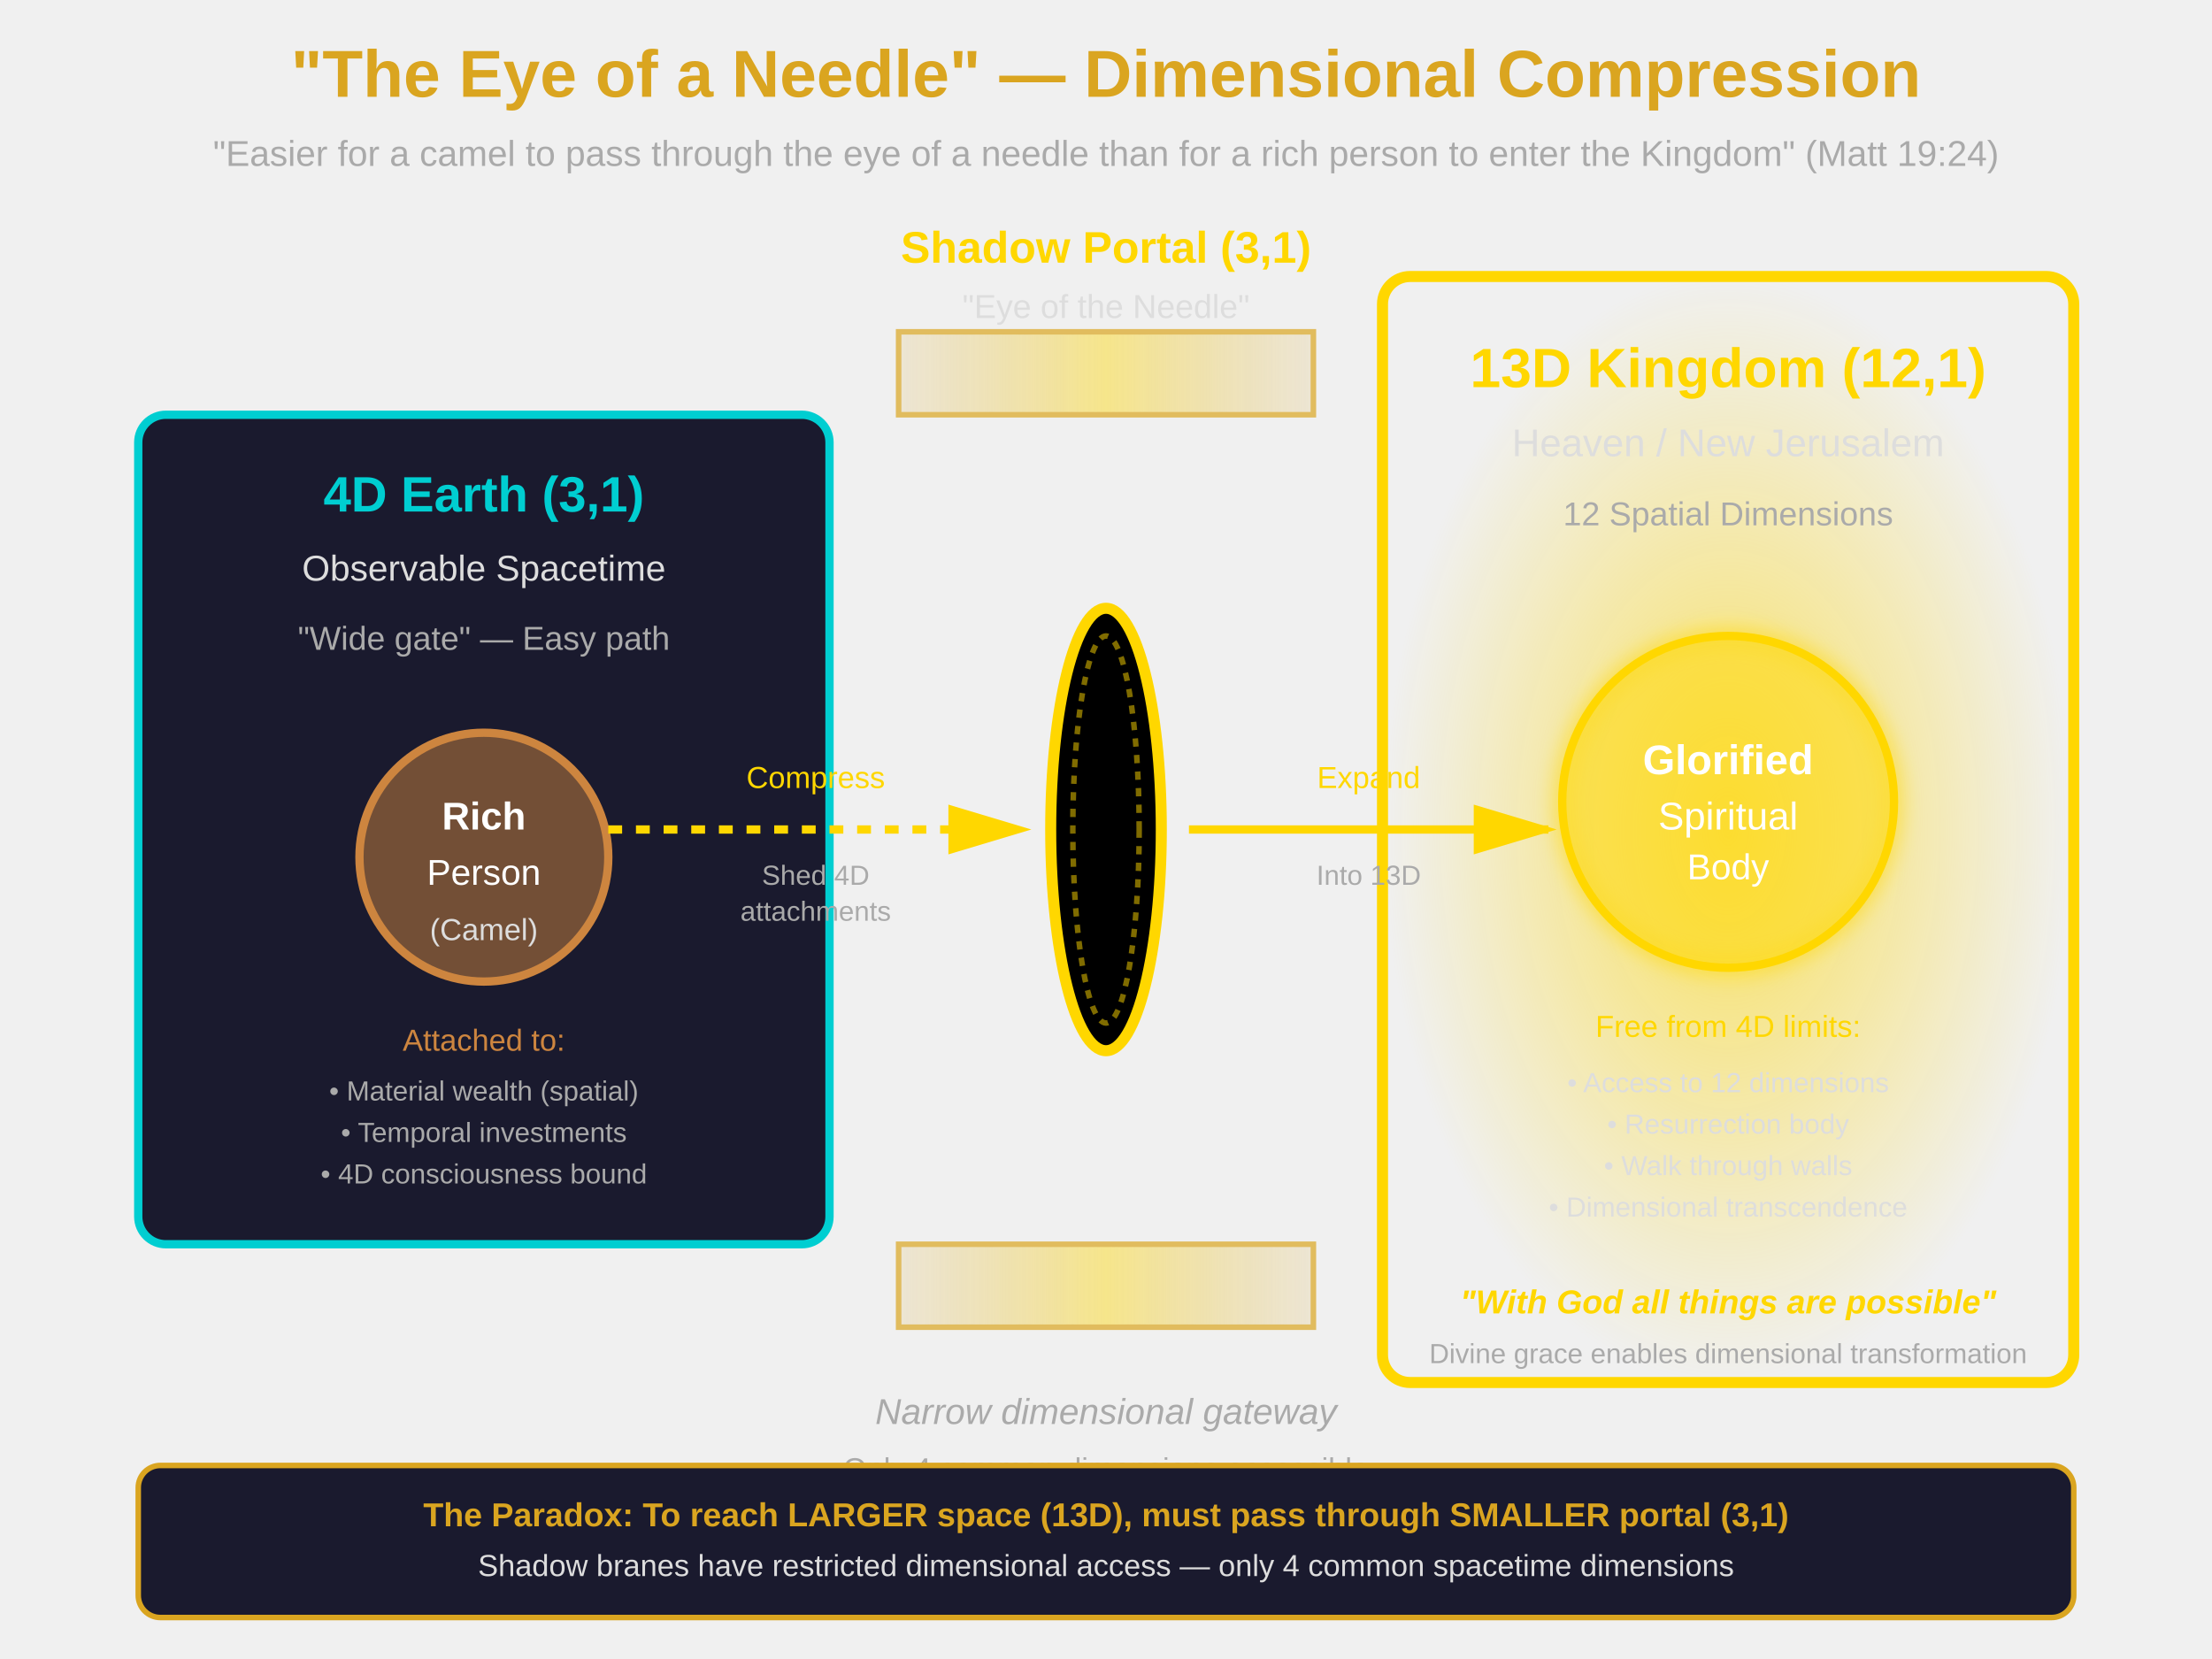
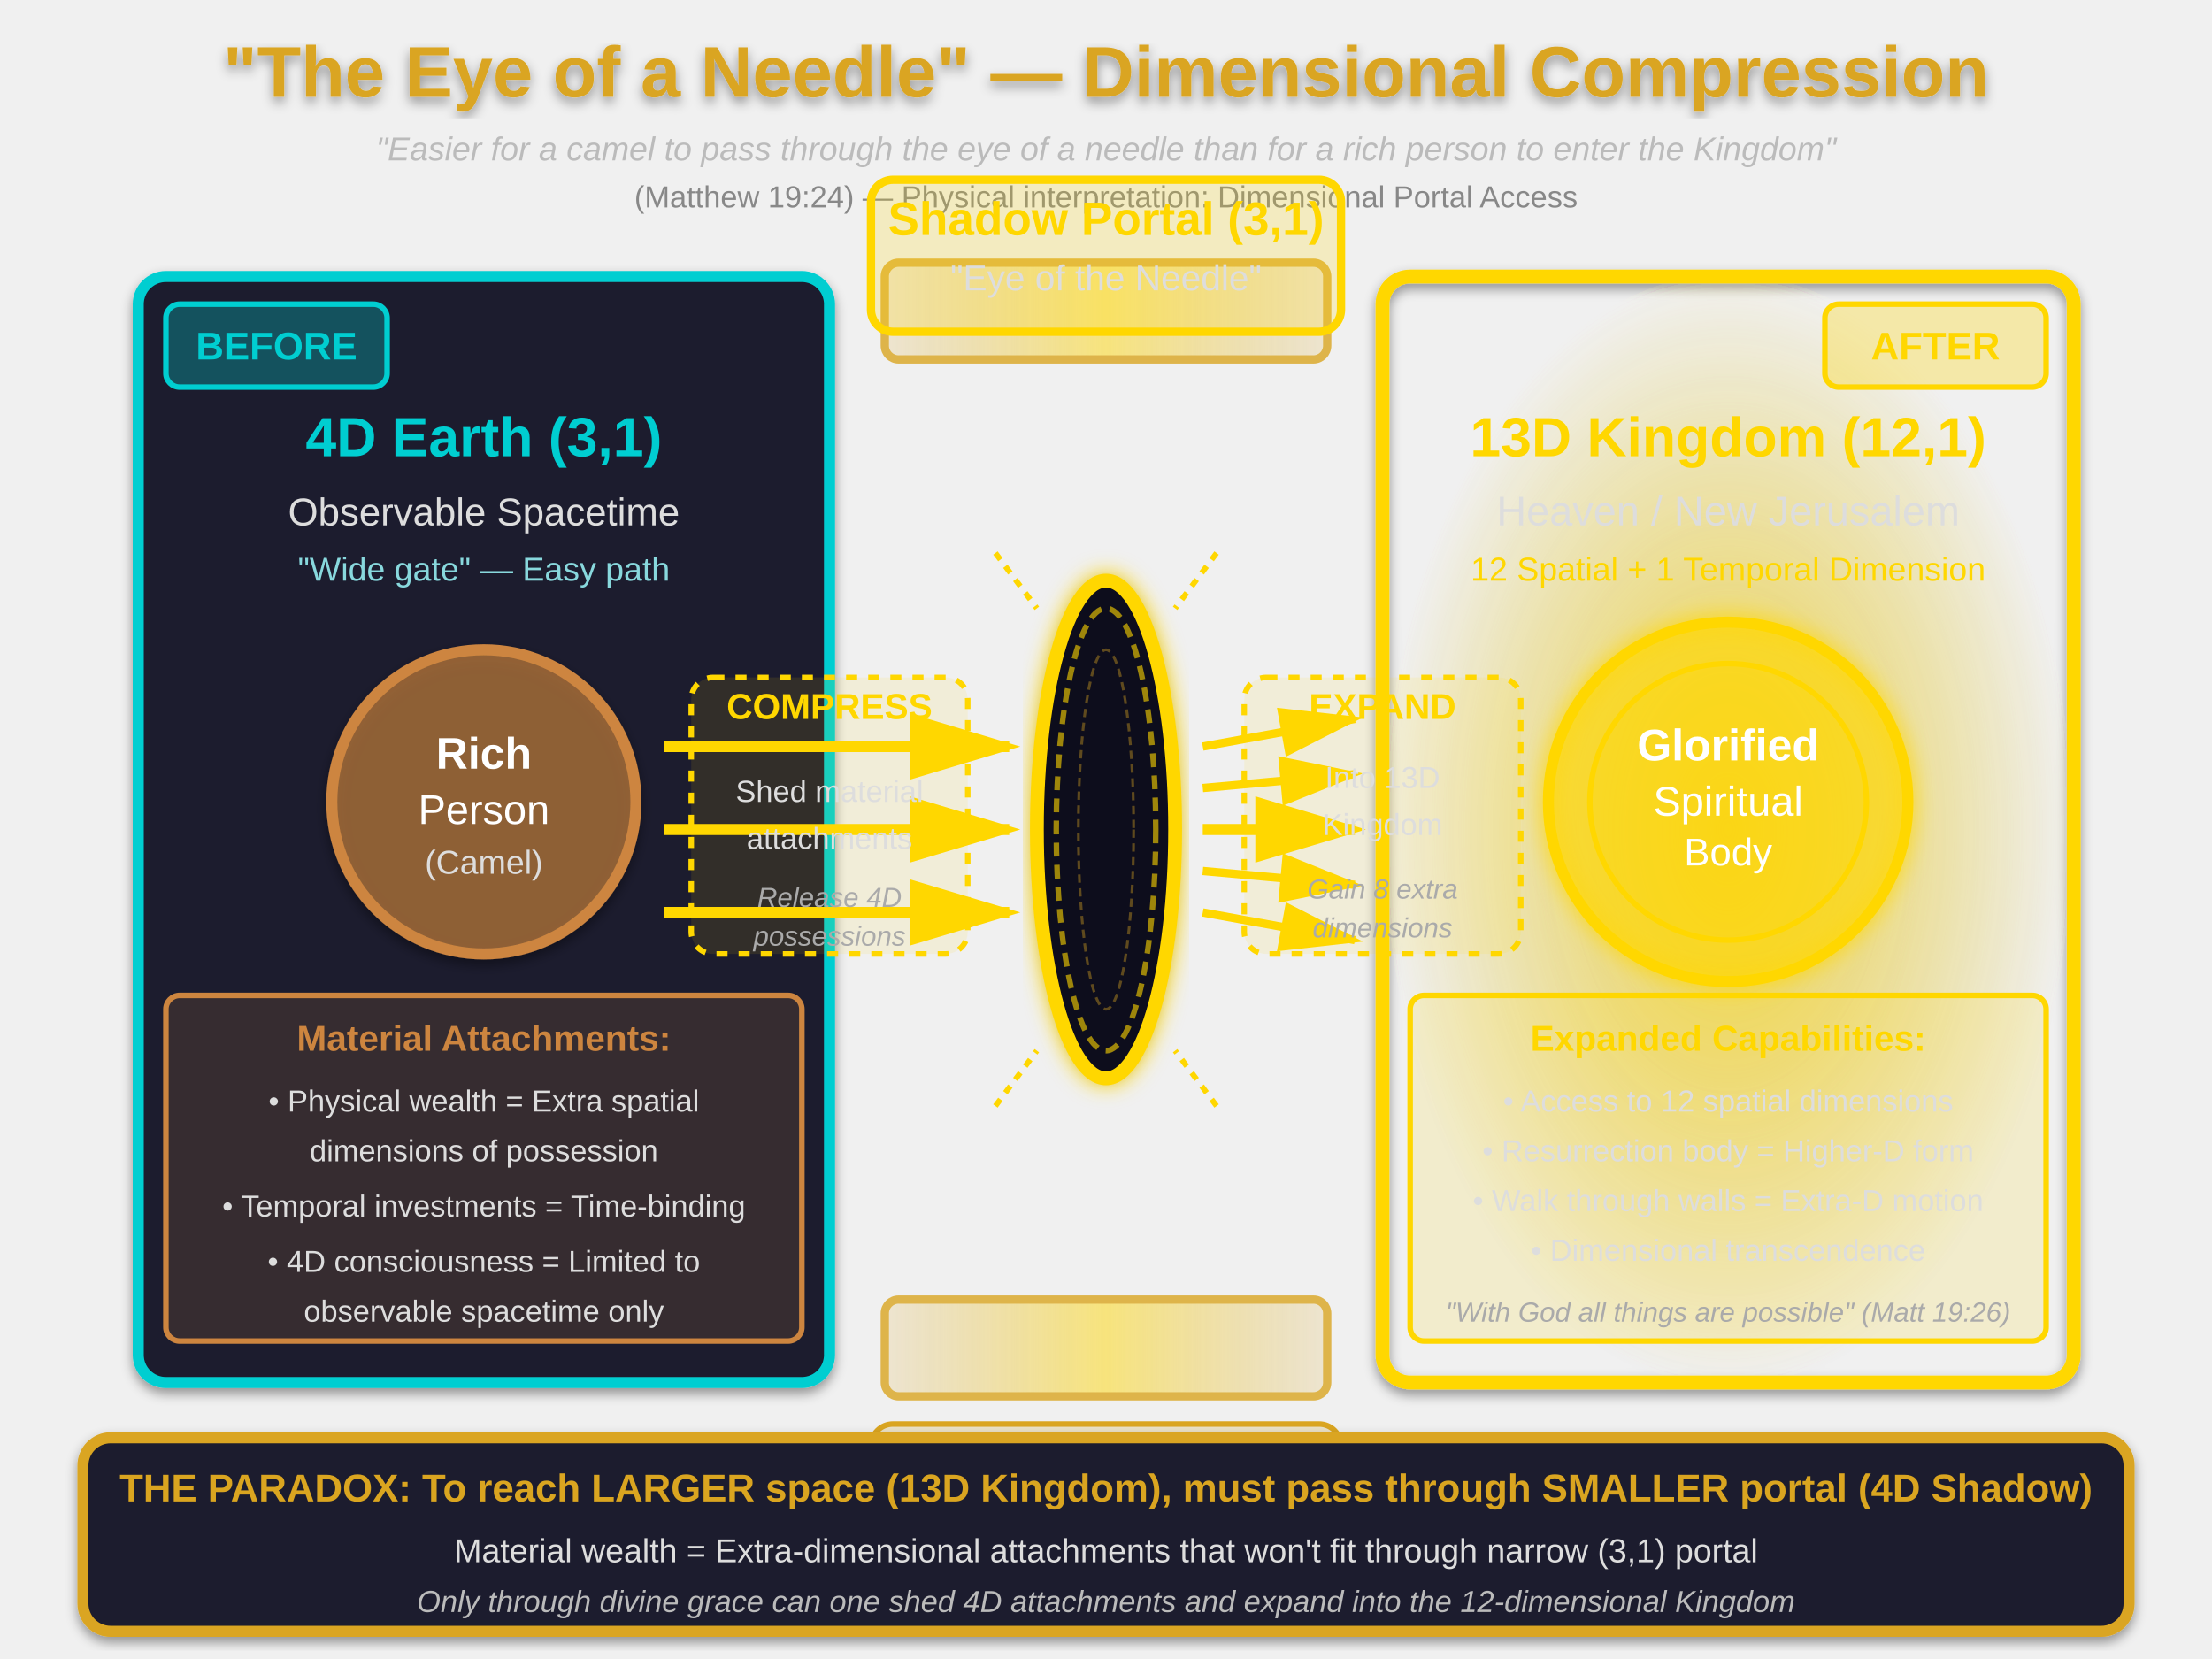
<svg xmlns="http://www.w3.org/2000/svg" viewBox="0 0 800 600" style="background: #0a0a1e;">
  <defs>
    <linearGradient id="needleGrad" x1="0%" y1="0%" x2="100%" y2="0%">
      <stop offset="0%" style="stop-color:#DAA520;stop-opacity:0.2" />
      <stop offset="50%" style="stop-color:#FFD700;stop-opacity:0.6" />
      <stop offset="100%" style="stop-color:#DAA520;stop-opacity:0.2" />
    </linearGradient>
    <radialGradient id="kingdomGlow" cx="50%" cy="50%" r="50%">
      <stop offset="0%" style="stop-color:#FFD700;stop-opacity:0.6" />
      <stop offset="100%" style="stop-color:#FFD700;stop-opacity:0" />
    </radialGradient>
-   </defs>
-   <text x="400" y="35" font-family="Arial" font-size="24" font-weight="bold" fill="#DAA520" text-anchor="middle">
-     "The Eye of a Needle" — Dimensional Compression
-   </text>
-   <text x="400" y="60" font-family="Arial" font-size="13" fill="#aaa" text-anchor="middle">
-     "Easier for a camel to pass through the eye of a needle than for a rich person to enter the Kingdom" (Matt 19:24)
-   </text>
-   <rect x="50" y="150" width="250" height="300" rx="10" fill="#1a1a2e" stroke="#00CED1" stroke-width="3" />
-   <text x="175" y="185" font-family="Arial" font-size="18" font-weight="bold" fill="#00CED1" text-anchor="middle">
-     4D Earth (3,1)
-   </text>
-   <text x="175" y="210" font-family="Arial" font-size="13" fill="#ddd" text-anchor="middle">
-     Observable Spacetime
-   </text>
-   <text x="175" y="235" font-family="Arial" font-size="12" fill="#aaa" text-anchor="middle">
-     "Wide gate" — Easy path
-   </text>
-   <circle cx="175" cy="310" r="45" fill="#CD853F" fill-opacity="0.5" stroke="#CD853F" stroke-width="3" />
-   <text x="175" y="300" font-family="Arial" font-size="14" font-weight="bold" fill="#fff" text-anchor="middle">Rich</text>
-   <text x="175" y="320" font-family="Arial" font-size="13" fill="#fff" text-anchor="middle">Person</text>
-   <text x="175" y="340" font-family="Arial" font-size="11" fill="#ddd" text-anchor="middle">(Camel)</text>
-   <text x="175" y="380" font-family="Arial" font-size="11" fill="#CD853F" text-anchor="middle">Attached to:</text>
-   <text x="175" y="398" font-family="Arial" font-size="10" fill="#aaa" text-anchor="middle">• Material wealth (spatial)</text>
-   <text x="175" y="413" font-family="Arial" font-size="10" fill="#aaa" text-anchor="middle">• Temporal investments</text>
-   <text x="175" y="428" font-family="Arial" font-size="10" fill="#aaa" text-anchor="middle">• 4D consciousness bound</text>
-   <g id="needle">
-     <rect x="325" y="120" width="150" height="30" fill="url(#needleGrad)" stroke="#DAA520" stroke-width="2" opacity="0.7" />
-     <rect x="325" y="450" width="150" height="30" fill="url(#needleGrad)" stroke="#DAA520" stroke-width="2" opacity="0.7" />
-     <ellipse cx="400" cy="300" rx="20" ry="80" fill="#000" stroke="#FFD700" stroke-width="4" />
-     <ellipse cx="400" cy="300" rx="12" ry="70" fill="none" stroke="#FFD700" stroke-width="2" stroke-dasharray="3,3" opacity="0.5" />
-     <text x="400" y="95" font-family="Arial" font-size="16" font-weight="bold" fill="#FFD700" text-anchor="middle">
-       Shadow Portal (3,1)
-     </text>
-     <text x="400" y="115" font-family="Arial" font-size="12" fill="#ddd" text-anchor="middle">
-       "Eye of the Needle"
-     </text>
-     <text x="400" y="515" font-family="Arial" font-size="13" fill="#aaa" text-anchor="middle" font-style="italic">
-       Narrow dimensional gateway
-     </text>
-     <text x="400" y="535" font-family="Arial" font-size="11" fill="#aaa" text-anchor="middle">
-       Only 4 common dimensions accessible
-     </text>
-   </g>
-   <g>
-     <path d="M 220 300 L 370 300" stroke="#FFD700" stroke-width="3" fill="none" marker-end="url(#arrow)" stroke-dasharray="5,5" />
-     <text x="295" y="285" font-family="Arial" font-size="11" fill="#FFD700" text-anchor="middle">Compress</text>
-     <text x="295" y="320" font-family="Arial" font-size="10" fill="#aaa" text-anchor="middle">Shed 4D</text>
-     <text x="295" y="333" font-family="Arial" font-size="10" fill="#aaa" text-anchor="middle">attachments</text>
-   </g>
-   <rect x="500" y="100" width="250" height="400" rx="10" fill="url(#kingdomGlow)" stroke="#FFD700" stroke-width="4" />
-   <text x="625" y="140" font-family="Arial" font-size="20" font-weight="bold" fill="#FFD700" text-anchor="middle">
-     13D Kingdom (12,1)
-   </text>
-   <text x="625" y="165" font-family="Arial" font-size="14" fill="#ddd" text-anchor="middle">
-     Heaven / New Jerusalem
-   </text>
-   <text x="625" y="190" font-family="Arial" font-size="12" fill="#aaa" text-anchor="middle">
-     12 Spatial Dimensions
-   </text>
-   <circle cx="625" cy="290" r="60" fill="#FFD700" fill-opacity="0.3" stroke="#FFD700" stroke-width="3" filter="url(#glow)" />
-   <text x="625" y="280" font-family="Arial" font-size="15" font-weight="bold" fill="#fff" text-anchor="middle">Glorified</text>
-   <text x="625" y="300" font-family="Arial" font-size="14" fill="#fff" text-anchor="middle">Spiritual</text>
-   <text x="625" y="318" font-family="Arial" font-size="13" fill="#fff" text-anchor="middle">Body</text>
-   <text x="625" y="375" font-family="Arial" font-size="11" fill="#FFD700" text-anchor="middle">Free from 4D limits:</text>
-   <text x="625" y="395" font-family="Arial" font-size="10" fill="#ddd" text-anchor="middle">• Access to 12 dimensions</text>
-   <text x="625" y="410" font-family="Arial" font-size="10" fill="#ddd" text-anchor="middle">• Resurrection body</text>
-   <text x="625" y="425" font-family="Arial" font-size="10" fill="#ddd" text-anchor="middle">• Walk through walls</text>
-   <text x="625" y="440" font-family="Arial" font-size="10" fill="#ddd" text-anchor="middle">• Dimensional transcendence</text>
-   <text x="625" y="475" font-family="Arial" font-size="12" font-weight="bold" fill="#FFD700" text-anchor="middle" font-style="italic">
-     "With God all things are possible"
-   </text>
-   <text x="625" y="493" font-family="Arial" font-size="10" fill="#aaa" text-anchor="middle">
-     Divine grace enables dimensional transformation
-   </text>
-   <g>
-     <path d="M 430 300 L 560 300" stroke="#FFD700" stroke-width="3" fill="none" marker-end="url(#arrow)" />
-     <text x="495" y="285" font-family="Arial" font-size="11" fill="#FFD700" text-anchor="middle">Expand</text>
-     <text x="495" y="320" font-family="Arial" font-size="10" fill="#aaa" text-anchor="middle">Into 13D</text>
-   </g>
-   <rect x="50" y="530" width="700" height="55" rx="8" fill="#1a1a2e" stroke="#DAA520" stroke-width="2" />
-   <text x="400" y="552" font-family="Arial" font-size="12" font-weight="bold" fill="#DAA520" text-anchor="middle">
-     The Paradox: To reach LARGER space (13D), must pass through SMALLER portal (3,1)
-   </text>
-   <text x="400" y="570" font-family="Arial" font-size="11" fill="#ddd" text-anchor="middle">
-     Shadow branes have restricted dimensional access — only 4 common spacetime dimensions
-   </text>
-   <defs>
    <filter id="glow">
      <feGaussianBlur stdDeviation="4" result="coloredBlur" />
      <feMerge>
        <feMergeNode in="coloredBlur" />
        <feMergeNode in="SourceGraphic" />
      </feMerge>
    </filter>
+     <filter id="dropShadow">
+       <feGaussianBlur in="SourceAlpha" stdDeviation="2" />
+       <feOffset dx="0" dy="2" result="offsetblur" />
+       <feComponentTransfer>
+         <feFuncA type="linear" slope="0.4" />
+       </feComponentTransfer>
+       <feMerge>
+         <feMergeNode />
+         <feMergeNode in="SourceGraphic" />
+       </feMerge>
+     </filter>
    <marker id="arrow" markerWidth="10" markerHeight="10" refX="9" refY="3" orient="auto">
      <polygon points="0 0, 10 3, 0 6" fill="#FFD700" />
    </marker>
  </defs>
+   <text x="400" y="35" font-family="Arial" font-size="26" font-weight="bold" fill="#DAA520" text-anchor="middle" filter="url(#dropShadow)">
+     "The Eye of a Needle" — Dimensional Compression
+   </text>
+   <text x="400" y="58" font-family="Arial" font-size="12" fill="#bbb" text-anchor="middle" font-style="italic">
+     "Easier for a camel to pass through the eye of a needle than for a rich person to enter the Kingdom"
+   </text>
+   <text x="400" y="75" font-family="Arial" font-size="11" fill="#888" text-anchor="middle">
+     (Matthew 19:24) — Physical interpretation: Dimensional Portal Access
+   </text>
+   <rect x="50" y="100" width="250" height="400" rx="10" fill="#1a1a2e" stroke="#00CED1" stroke-width="4" filter="url(#dropShadow)" />
+   <rect x="60" y="110" width="80" height="30" rx="5" fill="#00CED1" fill-opacity="0.3" stroke="#00CED1" stroke-width="2" />
+   <text x="100" y="130" font-family="Arial" font-size="14" font-weight="bold" fill="#00CED1" text-anchor="middle">BEFORE</text>
+   <text x="175" y="165" font-family="Arial" font-size="20" font-weight="bold" fill="#00CED1" text-anchor="middle">
+     4D Earth (3,1)
+   </text>
+   <text x="175" y="190" font-family="Arial" font-size="14" fill="#ddd" text-anchor="middle">
+     Observable Spacetime
+   </text>
+   <text x="175" y="210" font-family="Arial" font-size="12" fill="#88d8dd" text-anchor="middle">
+     "Wide gate" — Easy path
+   </text>
+   <circle cx="175" cy="290" r="55" fill="#CD853F" fill-opacity="0.6" stroke="#CD853F" stroke-width="4" filter="url(#dropShadow)" />
+   <text x="175" y="278" font-family="Arial" font-size="16" font-weight="bold" fill="#fff" text-anchor="middle">Rich</text>
+   <text x="175" y="298" font-family="Arial" font-size="15" fill="#fff" text-anchor="middle">Person</text>
+   <text x="175" y="316" font-family="Arial" font-size="12" fill="#ddd" text-anchor="middle">(Camel)</text>
+   <rect x="60" y="360" width="230" height="125" rx="5" fill="#CD853F" fill-opacity="0.15" stroke="#CD853F" stroke-width="2" />
+   <text x="175" y="380" font-family="Arial" font-size="13" font-weight="bold" fill="#CD853F" text-anchor="middle">Material Attachments:</text>
+   <text x="175" y="402" font-family="Arial" font-size="11" fill="#ddd" text-anchor="middle">• Physical wealth = Extra spatial</text>
+   <text x="175" y="420" font-family="Arial" font-size="11" fill="#ddd" text-anchor="middle">  dimensions of possession</text>
+   <text x="175" y="440" font-family="Arial" font-size="11" fill="#ddd" text-anchor="middle">• Temporal investments = Time-binding</text>
+   <text x="175" y="460" font-family="Arial" font-size="11" fill="#ddd" text-anchor="middle">• 4D consciousness = Limited to</text>
+   <text x="175" y="478" font-family="Arial" font-size="11" fill="#ddd" text-anchor="middle">  observable spacetime only</text>
+   <g id="needle">
+     <rect x="320" y="95" width="160" height="35" fill="url(#needleGrad)" stroke="#DAA520" stroke-width="3" opacity="0.8" rx="5" />
+     <rect x="320" y="470" width="160" height="35" fill="url(#needleGrad)" stroke="#DAA520" stroke-width="3" opacity="0.8" rx="5" />
+     <ellipse cx="400" cy="300" rx="25" ry="90" fill="#0a0a1e" stroke="#FFD700" stroke-width="5" filter="url(#glow)" />
+     <ellipse cx="400" cy="300" rx="18" ry="80" fill="none" stroke="#FFD700" stroke-width="2" stroke-dasharray="5,3" opacity="0.6" />
+     <ellipse cx="400" cy="300" rx="10" ry="65" fill="none" stroke="#DAA520" stroke-width="1" stroke-dasharray="3,2" opacity="0.4" />
+     <path d="M 360 200 L 375 220" stroke="#FFD700" stroke-width="2" stroke-dasharray="3,3" />
+     <path d="M 440 200 L 425 220" stroke="#FFD700" stroke-width="2" stroke-dasharray="3,3" />
+     <path d="M 360 400 L 375 380" stroke="#FFD700" stroke-width="2" stroke-dasharray="3,3" />
+     <path d="M 440 400 L 425 380" stroke="#FFD700" stroke-width="2" stroke-dasharray="3,3" />
+     <rect x="315" y="65" width="170" height="55" rx="8" fill="#FFD700" fill-opacity="0.2" stroke="#FFD700" stroke-width="3" />
+     <text x="400" y="85" font-family="Arial" font-size="17" font-weight="bold" fill="#FFD700" text-anchor="middle">
+       Shadow Portal (3,1)
+     </text>
+     <text x="400" y="105" font-family="Arial" font-size="13" fill="#ddd" text-anchor="middle">
+       "Eye of the Needle"
+     </text>
+     <rect x="315" y="515" width="170" height="65" rx="8" fill="#DAA520" fill-opacity="0.2" stroke="#DAA520" stroke-width="2" />
+     <text x="400" y="533" font-family="Arial" font-size="12" font-weight="bold" fill="#FFD700" text-anchor="middle">
+       Narrow Gateway
+     </text>
+     <text x="400" y="550" font-family="Arial" font-size="11" fill="#ddd" text-anchor="middle">
+       Only 4 common dimensions
+     </text>
+     <text x="400" y="567" font-family="Arial" font-size="10" fill="#aaa" text-anchor="middle" font-style="italic">
+       Must shed extra-dimensional
+     </text>
+   </g>
+   <g>
+     <path d="M 240 270 L 365 270" stroke="#FFD700" stroke-width="4" fill="none" marker-end="url(#arrow)" />
+     <path d="M 240 300 L 365 300" stroke="#FFD700" stroke-width="4" fill="none" marker-end="url(#arrow)" />
+     <path d="M 240 330 L 365 330" stroke="#FFD700" stroke-width="4" fill="none" marker-end="url(#arrow)" />
+     <rect x="250" y="245" width="100" height="100" rx="8" fill="#FFD700" fill-opacity="0.1" stroke="#FFD700" stroke-width="2" stroke-dasharray="4,4" />
+     <text x="300" y="260" font-family="Arial" font-size="13" font-weight="bold" fill="#FFD700" text-anchor="middle">COMPRESS</text>
+     <text x="300" y="290" font-family="Arial" font-size="11" fill="#ddd" text-anchor="middle">Shed material</text>
+     <text x="300" y="307" font-family="Arial" font-size="11" fill="#ddd" text-anchor="middle">attachments</text>
+     <text x="300" y="328" font-family="Arial" font-size="10" fill="#aaa" text-anchor="middle" font-style="italic">Release 4D</text>
+     <text x="300" y="342" font-family="Arial" font-size="10" fill="#aaa" text-anchor="middle" font-style="italic">possessions</text>
+   </g>
+   <rect x="500" y="100" width="250" height="400" rx="10" fill="url(#kingdomGlow)" stroke="#FFD700" stroke-width="5" filter="url(#dropShadow)" />
+   <rect x="660" y="110" width="80" height="30" rx="5" fill="#FFD700" fill-opacity="0.3" stroke="#FFD700" stroke-width="2" />
+   <text x="700" y="130" font-family="Arial" font-size="14" font-weight="bold" fill="#FFD700" text-anchor="middle">AFTER</text>
+   <text x="625" y="165" font-family="Arial" font-size="20" font-weight="bold" fill="#FFD700" text-anchor="middle">
+     13D Kingdom (12,1)
+   </text>
+   <text x="625" y="190" font-family="Arial" font-size="15" fill="#ddd" text-anchor="middle">
+     Heaven / New Jerusalem
+   </text>
+   <text x="625" y="210" font-family="Arial" font-size="12" fill="#FFD700" text-anchor="middle">
+     12 Spatial + 1 Temporal Dimension
+   </text>
+   <circle cx="625" cy="290" r="65" fill="#FFD700" fill-opacity="0.4" stroke="#FFD700" stroke-width="4" filter="url(#glow)" />
+   <circle cx="625" cy="290" r="50" fill="#FFD700" fill-opacity="0.2" stroke="#FFD700" stroke-width="2" />
+   <text x="625" y="275" font-family="Arial" font-size="16" font-weight="bold" fill="#fff" text-anchor="middle">Glorified</text>
+   <text x="625" y="295" font-family="Arial" font-size="15" fill="#fff" text-anchor="middle">Spiritual</text>
+   <text x="625" y="313" font-family="Arial" font-size="14" fill="#fff" text-anchor="middle">Body</text>
+   <rect x="510" y="360" width="230" height="125" rx="5" fill="#FFD700" fill-opacity="0.15" stroke="#FFD700" stroke-width="2" />
+   <text x="625" y="380" font-family="Arial" font-size="13" font-weight="bold" fill="#FFD700" text-anchor="middle">Expanded Capabilities:</text>
+   <text x="625" y="402" font-family="Arial" font-size="11" fill="#ddd" text-anchor="middle">• Access to 12 spatial dimensions</text>
+   <text x="625" y="420" font-family="Arial" font-size="11" fill="#ddd" text-anchor="middle">• Resurrection body = Higher-D form</text>
+   <text x="625" y="438" font-family="Arial" font-size="11" fill="#ddd" text-anchor="middle">• Walk through walls = Extra-D motion</text>
+   <text x="625" y="456" font-family="Arial" font-size="11" fill="#ddd" text-anchor="middle">• Dimensional transcendence</text>
+   <text x="625" y="478" font-family="Arial" font-size="10" fill="#aaa" text-anchor="middle" font-style="italic">"With God all things are possible" (Matt 19:26)</text>
+   <g>
+     <path d="M 435 270 L 490 260" stroke="#FFD700" stroke-width="3" fill="none" marker-end="url(#arrow)" />
+     <path d="M 435 285 L 490 280" stroke="#FFD700" stroke-width="3" fill="none" marker-end="url(#arrow)" />
+     <path d="M 435 300 L 490 300" stroke="#FFD700" stroke-width="4" fill="none" marker-end="url(#arrow)" />
+     <path d="M 435 315 L 490 320" stroke="#FFD700" stroke-width="3" fill="none" marker-end="url(#arrow)" />
+     <path d="M 435 330 L 490 340" stroke="#FFD700" stroke-width="3" fill="none" marker-end="url(#arrow)" />
+     <rect x="450" y="245" width="100" height="100" rx="8" fill="#FFD700" fill-opacity="0.1" stroke="#FFD700" stroke-width="2" stroke-dasharray="4,4" />
+     <text x="500" y="260" font-family="Arial" font-size="13" font-weight="bold" fill="#FFD700" text-anchor="middle">EXPAND</text>
+     <text x="500" y="285" font-family="Arial" font-size="11" fill="#ddd" text-anchor="middle">Into 13D</text>
+     <text x="500" y="302" font-family="Arial" font-size="11" fill="#ddd" text-anchor="middle">Kingdom</text>
+     <text x="500" y="325" font-family="Arial" font-size="10" fill="#aaa" text-anchor="middle" font-style="italic">Gain 8 extra</text>
+     <text x="500" y="339" font-family="Arial" font-size="10" fill="#aaa" text-anchor="middle" font-style="italic">dimensions</text>
+   </g>
+   <rect x="30" y="520" width="740" height="70" rx="10" fill="#1a1a2e" stroke="#DAA520" stroke-width="4" filter="url(#dropShadow)" />
+   <text x="400" y="543" font-family="Arial" font-size="14" font-weight="bold" fill="#DAA520" text-anchor="middle">
+     THE PARADOX: To reach LARGER space (13D Kingdom), must pass through SMALLER portal (4D Shadow)
+   </text>
+   <text x="400" y="565" font-family="Arial" font-size="12" fill="#ddd" text-anchor="middle">
+     Material wealth = Extra-dimensional attachments that won't fit through narrow (3,1) portal
+   </text>
+   <text x="400" y="583" font-family="Arial" font-size="11" fill="#bbb" text-anchor="middle" font-style="italic">
+     Only through divine grace can one shed 4D attachments and expand into the 12-dimensional Kingdom
+   </text>
</svg>
